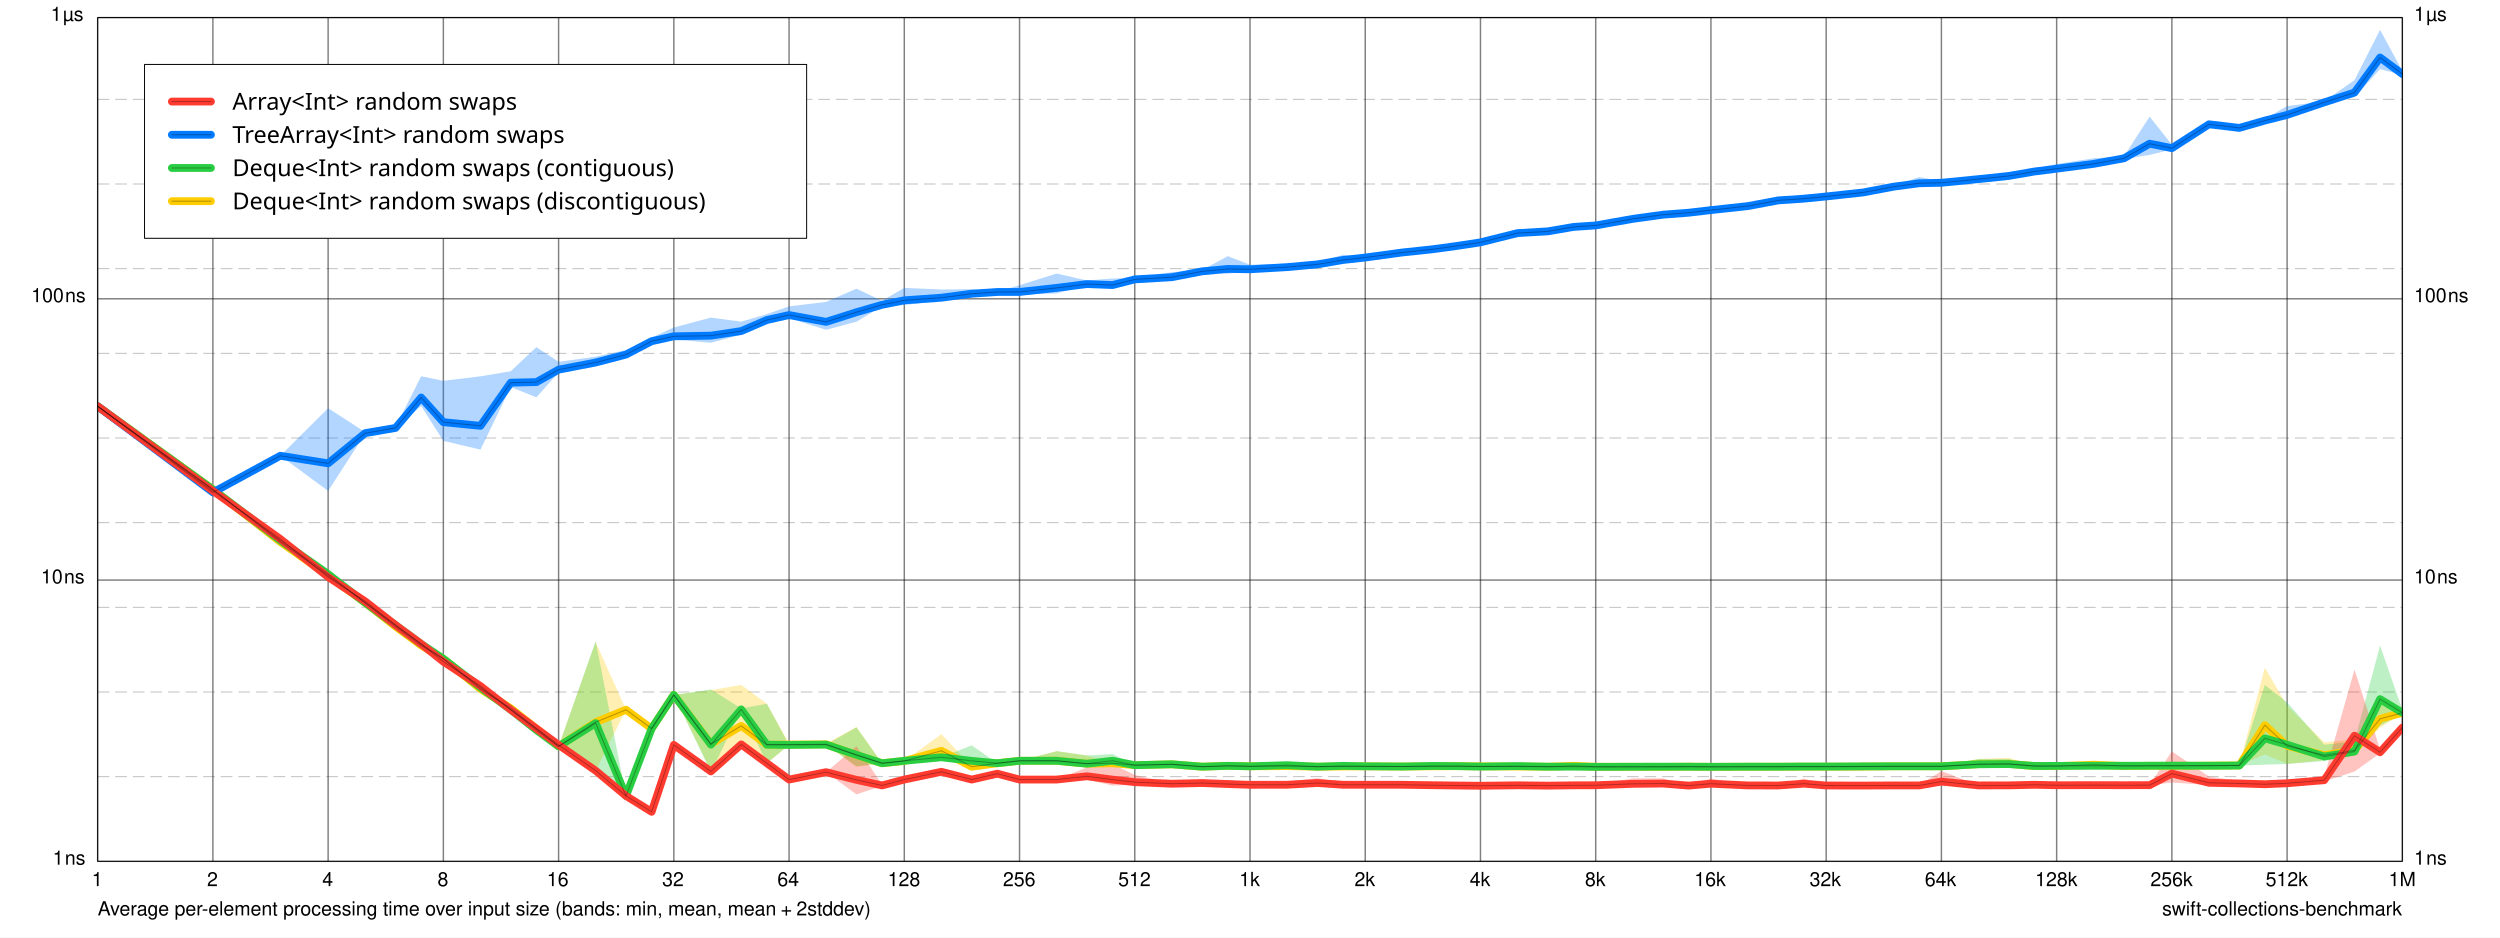
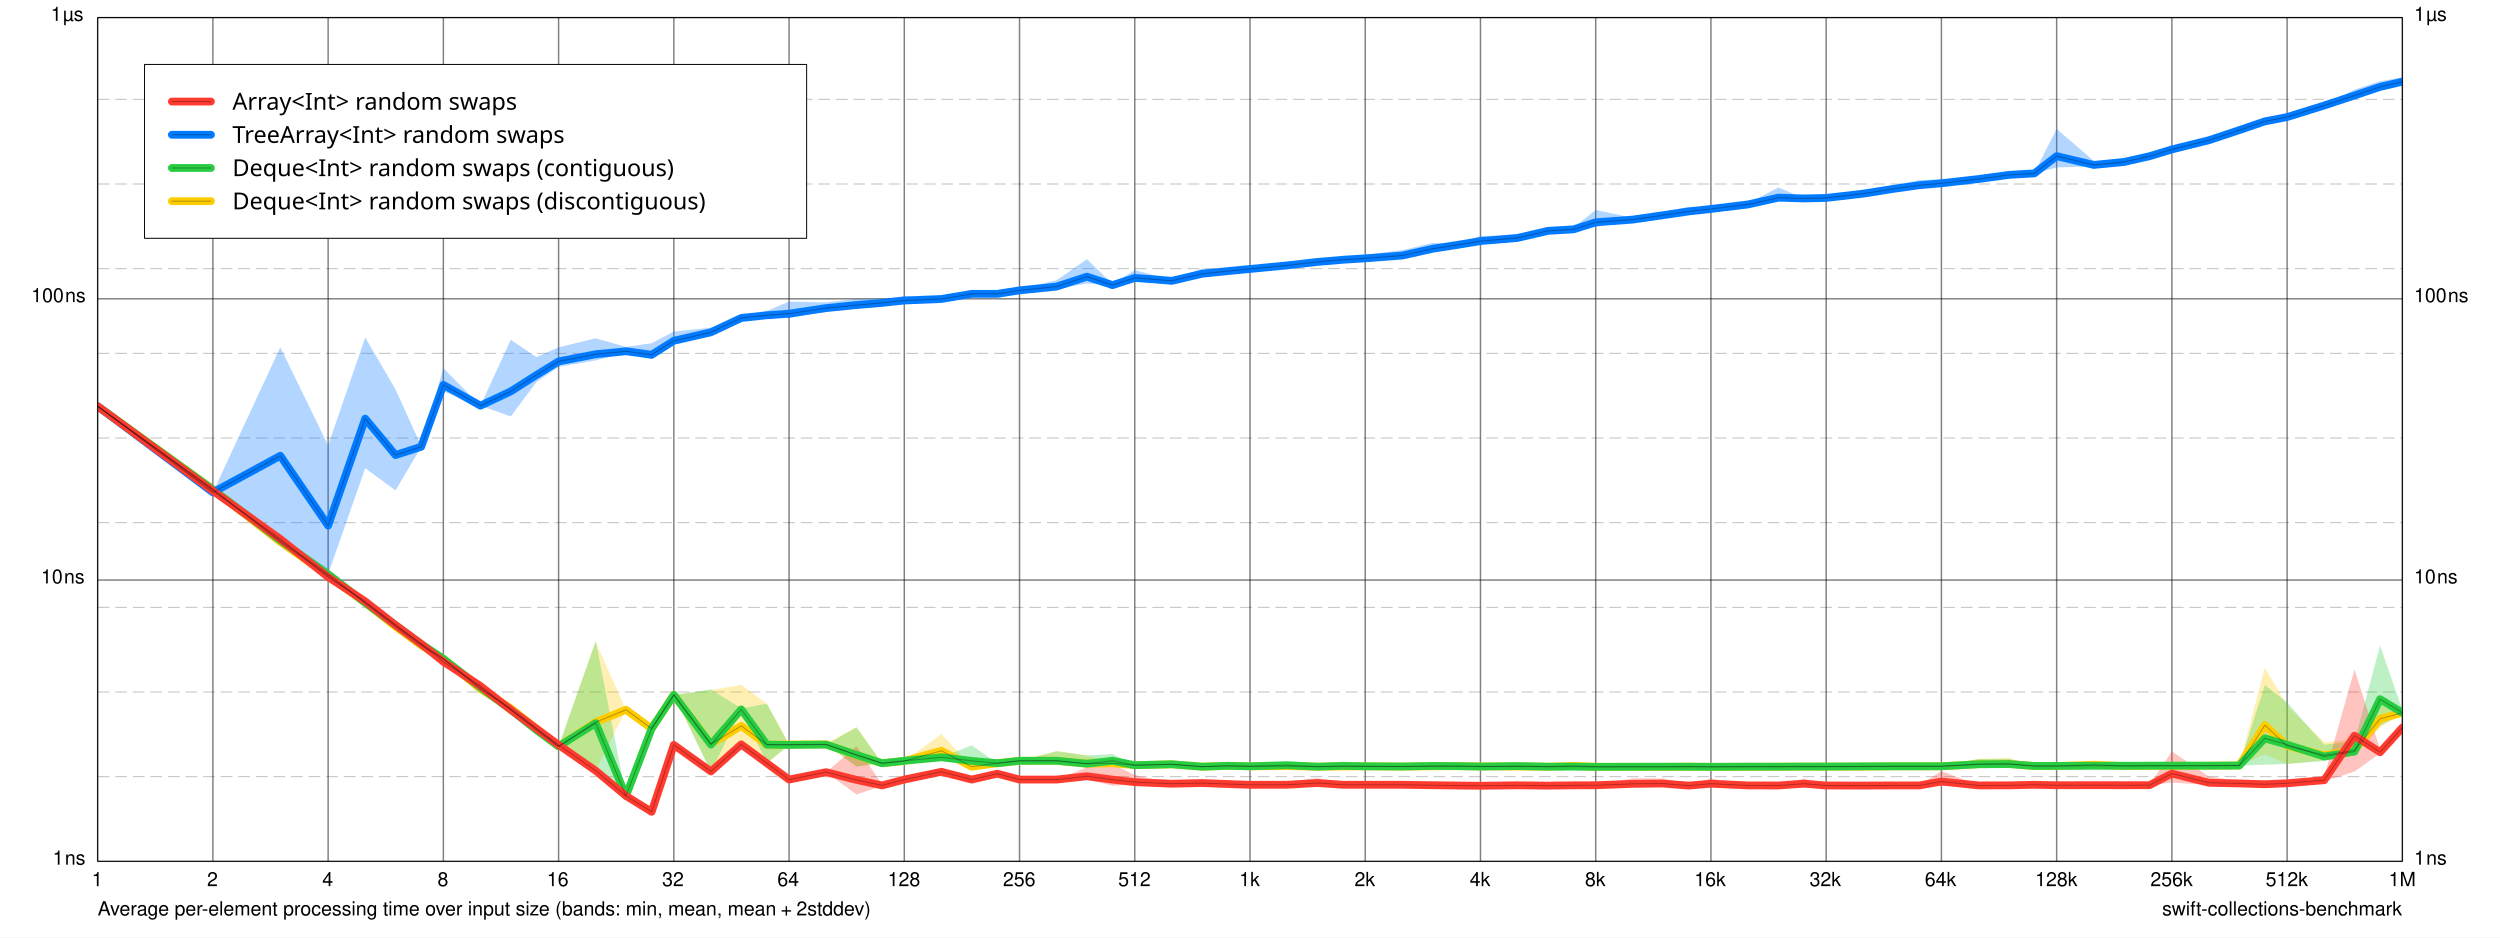
<svg xmlns="http://www.w3.org/2000/svg" xmlns:xlink="http://www.w3.org/1999/xlink" width="1280.0px" height="480.0px" viewBox="0.0 0.0 1280.0 480.0" version="1.1">
  <path d="M 0 0 L 0 480 L 1280 480 L 1280 0 z" fill="#FFFFFF" fill-opacity="1.0" stroke="none" />
  <text x="50" y="468.7" font-family="Helvetica" font-size="10" font-weight="normal" font-style="normal" fill="#000000" fill-opacity="1">Average per-element processing time over input size (bands: min, mean, mean + 2stddev)</text>
  <a xlink:href="https://github.com/apple/swift-collections-benchmark">
    <text x="1107" y="468.7" font-family="Helvetica" font-size="10" font-weight="normal" font-style="normal" fill="#000000" fill-opacity="1">swift-collections-benchmark</text>
  </a>
  <path d="M 50 9 L 50 441" fill="none" stroke-width="0.75" stroke="#000000" stroke-opacity="0.498" stroke-linecap="butt" stroke-linejoin="round" />
  <text x="47" y="453.7" font-family="Helvetica" font-size="10" font-weight="normal" font-style="normal" fill="#000000" fill-opacity="1">1</text>
  <path d="M 109 9 L 109 441" fill="none" stroke-width="0.75" stroke="#000000" stroke-opacity="0.498" stroke-linecap="butt" stroke-linejoin="round" />
  <text x="106" y="453.7" font-family="Helvetica" font-size="10" font-weight="normal" font-style="normal" fill="#000000" fill-opacity="1">2</text>
  <path d="M 168 9 L 168 441" fill="none" stroke-width="0.75" stroke="#000000" stroke-opacity="0.498" stroke-linecap="butt" stroke-linejoin="round" />
  <text x="165" y="453.7" font-family="Helvetica" font-size="10" font-weight="normal" font-style="normal" fill="#000000" fill-opacity="1">4</text>
  <path d="M 227 9 L 227 441" fill="none" stroke-width="0.75" stroke="#000000" stroke-opacity="0.498" stroke-linecap="butt" stroke-linejoin="round" />
  <text x="224" y="453.7" font-family="Helvetica" font-size="10" font-weight="normal" font-style="normal" fill="#000000" fill-opacity="1">8</text>
  <path d="M 286 9 L 286 441" fill="none" stroke-width="0.75" stroke="#000000" stroke-opacity="0.498" stroke-linecap="butt" stroke-linejoin="round" />
  <text x="280" y="453.7" font-family="Helvetica" font-size="10" font-weight="normal" font-style="normal" fill="#000000" fill-opacity="1">16</text>
  <path d="M 345 9 L 345 441" fill="none" stroke-width="0.75" stroke="#000000" stroke-opacity="0.498" stroke-linecap="butt" stroke-linejoin="round" />
  <text x="339" y="453.7" font-family="Helvetica" font-size="10" font-weight="normal" font-style="normal" fill="#000000" fill-opacity="1">32</text>
  <path d="M 404 9 L 404 441" fill="none" stroke-width="0.75" stroke="#000000" stroke-opacity="0.498" stroke-linecap="butt" stroke-linejoin="round" />
  <text x="398" y="453.7" font-family="Helvetica" font-size="10" font-weight="normal" font-style="normal" fill="#000000" fill-opacity="1">64</text>
  <path d="M 463 9 L 463 441" fill="none" stroke-width="0.75" stroke="#000000" stroke-opacity="0.498" stroke-linecap="butt" stroke-linejoin="round" />
  <text x="454.5" y="453.7" font-family="Helvetica" font-size="10" font-weight="normal" font-style="normal" fill="#000000" fill-opacity="1">128</text>
  <path d="M 522 9 L 522 441" fill="none" stroke-width="0.75" stroke="#000000" stroke-opacity="0.498" stroke-linecap="butt" stroke-linejoin="round" />
  <text x="513.5" y="453.7" font-family="Helvetica" font-size="10" font-weight="normal" font-style="normal" fill="#000000" fill-opacity="1">256</text>
  <path d="M 581 9 L 581 441" fill="none" stroke-width="0.75" stroke="#000000" stroke-opacity="0.498" stroke-linecap="butt" stroke-linejoin="round" />
  <text x="572.5" y="453.7" font-family="Helvetica" font-size="10" font-weight="normal" font-style="normal" fill="#000000" fill-opacity="1">512</text>
  <path d="M 640 9 L 640 441" fill="none" stroke-width="0.75" stroke="#000000" stroke-opacity="0.498" stroke-linecap="butt" stroke-linejoin="round" />
  <text x="634.5" y="453.7" font-family="Helvetica" font-size="10" font-weight="normal" font-style="normal" fill="#000000" fill-opacity="1">1k</text>
  <path d="M 699 9 L 699 441" fill="none" stroke-width="0.75" stroke="#000000" stroke-opacity="0.498" stroke-linecap="butt" stroke-linejoin="round" />
  <text x="693.5" y="453.7" font-family="Helvetica" font-size="10" font-weight="normal" font-style="normal" fill="#000000" fill-opacity="1">2k</text>
  <path d="M 758 9 L 758 441" fill="none" stroke-width="0.75" stroke="#000000" stroke-opacity="0.498" stroke-linecap="butt" stroke-linejoin="round" />
  <text x="752.5" y="453.7" font-family="Helvetica" font-size="10" font-weight="normal" font-style="normal" fill="#000000" fill-opacity="1">4k</text>
  <path d="M 817 9 L 817 441" fill="none" stroke-width="0.75" stroke="#000000" stroke-opacity="0.498" stroke-linecap="butt" stroke-linejoin="round" />
  <text x="811.5" y="453.7" font-family="Helvetica" font-size="10" font-weight="normal" font-style="normal" fill="#000000" fill-opacity="1">8k</text>
  <path d="M 876 9 L 876 441" fill="none" stroke-width="0.75" stroke="#000000" stroke-opacity="0.498" stroke-linecap="butt" stroke-linejoin="round" />
  <text x="867.5" y="453.7" font-family="Helvetica" font-size="10" font-weight="normal" font-style="normal" fill="#000000" fill-opacity="1">16k</text>
  <path d="M 935 9 L 935 441" fill="none" stroke-width="0.75" stroke="#000000" stroke-opacity="0.498" stroke-linecap="butt" stroke-linejoin="round" />
  <text x="926.5" y="453.7" font-family="Helvetica" font-size="10" font-weight="normal" font-style="normal" fill="#000000" fill-opacity="1">32k</text>
  <path d="M 994 9 L 994 441" fill="none" stroke-width="0.75" stroke="#000000" stroke-opacity="0.498" stroke-linecap="butt" stroke-linejoin="round" />
  <text x="985.5" y="453.7" font-family="Helvetica" font-size="10" font-weight="normal" font-style="normal" fill="#000000" fill-opacity="1">64k</text>
  <path d="M 1053 9 L 1053 441" fill="none" stroke-width="0.75" stroke="#000000" stroke-opacity="0.498" stroke-linecap="butt" stroke-linejoin="round" />
  <text x="1042" y="453.7" font-family="Helvetica" font-size="10" font-weight="normal" font-style="normal" fill="#000000" fill-opacity="1">128k</text>
  <path d="M 1112 9 L 1112 441" fill="none" stroke-width="0.75" stroke="#000000" stroke-opacity="0.498" stroke-linecap="butt" stroke-linejoin="round" />
  <text x="1101" y="453.7" font-family="Helvetica" font-size="10" font-weight="normal" font-style="normal" fill="#000000" fill-opacity="1">256k</text>
  <path d="M 1171 9 L 1171 441" fill="none" stroke-width="0.75" stroke="#000000" stroke-opacity="0.498" stroke-linecap="butt" stroke-linejoin="round" />
  <text x="1160" y="453.7" font-family="Helvetica" font-size="10" font-weight="normal" font-style="normal" fill="#000000" fill-opacity="1">512k</text>
  <path d="M 1230 9 L 1230 441" fill="none" stroke-width="0.75" stroke="#000000" stroke-opacity="0.498" stroke-linecap="butt" stroke-linejoin="round" />
  <text x="1223" y="453.7" font-family="Helvetica" font-size="10" font-weight="normal" font-style="normal" fill="#000000" fill-opacity="1">1M</text>
  <path d="M 50 441 L 1230 441" fill="none" stroke-width="0.75" stroke="#000000" stroke-opacity="0.498" stroke-linecap="butt" stroke-linejoin="round" />
  <text x="27" y="442.7" font-family="Helvetica" font-size="10" font-weight="normal" font-style="normal" fill="#000000" fill-opacity="1">1 ns</text>
  <text x="1236" y="442.7" font-family="Helvetica" font-size="10" font-weight="normal" font-style="normal" fill="#000000" fill-opacity="1">1 ns</text>
  <path d="M 50 297 L 1230 297" fill="none" stroke-width="0.75" stroke="#000000" stroke-opacity="0.498" stroke-linecap="butt" stroke-linejoin="round" />
  <text x="21" y="298.7" font-family="Helvetica" font-size="10" font-weight="normal" font-style="normal" fill="#000000" fill-opacity="1">10 ns</text>
  <text x="1236" y="298.7" font-family="Helvetica" font-size="10" font-weight="normal" font-style="normal" fill="#000000" fill-opacity="1">10 ns</text>
  <path d="M 50 153 L 1230 153" fill="none" stroke-width="0.75" stroke="#000000" stroke-opacity="0.498" stroke-linecap="butt" stroke-linejoin="round" />
  <text x="16" y="154.7" font-family="Helvetica" font-size="10" font-weight="normal" font-style="normal" fill="#000000" fill-opacity="1">100 ns</text>
  <text x="1236" y="154.7" font-family="Helvetica" font-size="10" font-weight="normal" font-style="normal" fill="#000000" fill-opacity="1">100 ns</text>
  <path d="M 50 9 L 1230 9" fill="none" stroke-width="0.75" stroke="#000000" stroke-opacity="0.498" stroke-linecap="butt" stroke-linejoin="round" />
  <text x="26" y="10.7" font-family="Helvetica" font-size="10" font-weight="normal" font-style="normal" fill="#000000" fill-opacity="1">1 µs</text>
  <text x="1236" y="10.7" font-family="Helvetica" font-size="10" font-weight="normal" font-style="normal" fill="#000000" fill-opacity="1">1 µs</text>
  <path d="M 50 397.65 L 1230 397.65" fill="none" stroke-width="0.5" stroke="#000000" stroke-opacity="0.259" stroke-linecap="butt" stroke-linejoin="round" stroke-dasharray="6 3" stroke-dashoffset="0" />
  <path d="M 50 354.3 L 1230 354.3" fill="none" stroke-width="0.5" stroke="#000000" stroke-opacity="0.259" stroke-linecap="butt" stroke-linejoin="round" stroke-dasharray="6 3" stroke-dashoffset="0" />
  <path d="M 50 310.96 L 1230 310.96" fill="none" stroke-width="0.5" stroke="#000000" stroke-opacity="0.259" stroke-linecap="butt" stroke-linejoin="round" stroke-dasharray="6 3" stroke-dashoffset="0" />
  <path d="M 50 267.61 L 1230 267.61" fill="none" stroke-width="0.5" stroke="#000000" stroke-opacity="0.259" stroke-linecap="butt" stroke-linejoin="round" stroke-dasharray="6 3" stroke-dashoffset="0" />
  <path d="M 50 224.26 L 1230 224.26" fill="none" stroke-width="0.5" stroke="#000000" stroke-opacity="0.259" stroke-linecap="butt" stroke-linejoin="round" stroke-dasharray="6 3" stroke-dashoffset="0" />
  <path d="M 50 180.91 L 1230 180.91" fill="none" stroke-width="0.5" stroke="#000000" stroke-opacity="0.259" stroke-linecap="butt" stroke-linejoin="round" stroke-dasharray="6 3" stroke-dashoffset="0" />
  <path d="M 50 137.56 L 1230 137.56" fill="none" stroke-width="0.5" stroke="#000000" stroke-opacity="0.259" stroke-linecap="butt" stroke-linejoin="round" stroke-dasharray="6 3" stroke-dashoffset="0" />
  <path d="M 50 94.213 L 1230 94.213" fill="none" stroke-width="0.5" stroke="#000000" stroke-opacity="0.259" stroke-linecap="butt" stroke-linejoin="round" stroke-dasharray="6 3" stroke-dashoffset="0" />
  <path d="M 50 50.865 L 1230 50.865" fill="none" stroke-width="0.5" stroke="#000000" stroke-opacity="0.259" stroke-linecap="butt" stroke-linejoin="round" stroke-dasharray="6 3" stroke-dashoffset="0" />
  <path d="M 74 33 L 74 122 L 413 122 L 413 33 z" fill="#FFFFFF" fill-opacity="1.0" stroke="none" />
  <clipPath id="clip-0">
    <path d="M 50 9 L 50 441 L 1230 441 L 1230 9 z" />
  </clipPath>
  <g clip-path="url(#clip-0)">
    <path d="M 50 205.91L 109 250.6L 143.51 277.46L 168 292.6L 186.99 306.56L 202.51 320.81L 215.63 330.45L 227 337.3L 245.99 352.76L 261.51 362.65L 274.63 370.95L 286 382.15L 304.99 328.7L 320.51 363.4L 333.63 373.04L 345 355.79L 363.99 353.34L 379.51 350.67L 392.63 360.31L 404 380.68L 422.99 380.67L 438.51 372.21L 451.63 390.78L 463 389.64L 481.99 375.85L 497.51 392.36L 510.63 390.78L 522 389.53L 540.99 384.61L 556.51 386.81L 569.63 390.78L 581 391.77L 599.99 391.34L 615.51 392.53L 628.63 392.11L 640 390.74L 658.99 392.21L 674.51 392.52L 687.63 391.52L 699 392.36L 717.99 391.81L 733.51 391.81L 746.63 391.8L 758 392.36L 776.99 392.47L 792.51 392.55L 805.63 391.17L 817 392.37L 835.99 392.25L 851.51 392.64L 864.63 392.52L 876 392.5L 894.99 392.42L 910.51 392.55L 923.63 392.52L 935 392.53L 953.99 392.41L 969.51 392.17L 982.63 392.12L 994 392.35L 1013 388.54L 1028.5 387.96L 1041.6 392.23L 1053 392.25L 1072 389.8L 1087.5 392.12L 1100.6 392.08L 1112 392.08L 1131 391.66L 1146.5 391.85L 1159.6 341.78L 1171 361.42L 1190 380L 1205.5 378.67L 1218.6 356.91L 1230 363.89L 1230 365.32L 1218.6 372.51L 1205.5 386.26L 1190 389.21L 1171 391.1L 1159.6 386.26L 1146.5 391.88L 1131 392.14L 1112 392.16L 1100.6 392.12L 1087.5 392.23L 1072 392.15L 1053 392.27L 1041.6 392.25L 1028.5 392.23L 1013 392.25L 994 392.35L 982.63 392.43L 969.51 392.4L 953.99 392.53L 935 392.53L 923.63 392.52L 910.51 392.55L 894.99 392.64L 876 392.64L 864.63 392.52L 851.51 392.64L 835.99 392.7L 817 392.64L 805.63 392.44L 792.51 392.55L 776.99 392.47L 758 392.36L 746.63 392.43L 733.51 392.54L 717.99 392.71L 699 392.36L 687.63 392.77L 674.51 392.55L 658.99 392.25L 640 392.92L 628.63 392.11L 615.51 392.53L 599.99 391.34L 581 391.77L 569.63 390.78L 556.51 392.57L 540.99 391.34L 522 389.53L 510.63 390.78L 497.51 392.65L 481.99 387.73L 463 389.64L 451.63 390.78L 438.51 392.65L 422.99 381.24L 404 381.39L 392.63 390.78L 379.51 381.14L 363.99 394.6L 345 355.79L 333.63 373.04L 320.51 363.4L 304.99 394.6L 286 382.15L 274.63 373.8L 261.51 362.65L 245.99 352.76L 227 337.3L 215.63 330.45L 202.51 320.81L 186.99 309.41L 168 295.46L 143.51 277.46L 109 250.6L 50 208.76" fill="#FFCC00" fill-opacity="0.302" stroke="none" />
    <path d="M 50 205.91L 109 250.6L 143.51 274.61L 168 293.95L 186.99 306.56L 202.51 317.96L 215.63 327.6L 227 337.3L 245.99 349.91L 261.51 361.31L 274.63 373.8L 286 382.15L 304.99 328.22L 320.51 407.51L 333.63 373.04L 345 355.79L 363.99 352.99L 379.51 362.69L 392.63 360.31L 404 381.39L 422.99 381.24L 438.51 372.41L 451.63 390.78L 463 389.23L 481.99 387.73L 497.51 381.6L 510.63 390.78L 522 389.53L 540.99 384.61L 556.51 386.81L 569.63 386.06L 581 391.77L 599.99 391.25L 615.51 392.5L 628.63 392.05L 640 390.71L 658.99 390.49L 674.51 392.55L 687.63 392.11L 699 392.33L 717.99 391.82L 733.51 392.16L 746.63 391.8L 758 392.09L 776.99 392.23L 792.51 392.55L 805.63 392.29L 817 392.64L 835.99 392.58L 851.51 392.54L 864.63 392.44L 876 392.51L 894.99 392.53L 910.51 392.54L 923.63 392.48L 935 392.5L 953.99 392.27L 969.51 392.35L 982.63 392.35L 994 392.26L 1013 388.62L 1028.5 388.57L 1041.6 392.02L 1053 391.96L 1072 391.78L 1087.5 392.02L 1100.6 392.03L 1112 391.61L 1131 391.95L 1146.5 391.84L 1159.6 350.69L 1171 359.62L 1190 381.28L 1205.5 379.63L 1218.6 330.52L 1230 363.37L 1230 365.43L 1218.6 371.53L 1205.5 386.74L 1190 389.62L 1171 391.18L 1159.6 391.52L 1146.5 392L 1131 392.08L 1112 392.14L 1100.6 392.06L 1087.5 392.11L 1072 392.17L 1053 392.2L 1041.6 392.24L 1028.5 392.16L 1013 392.28L 994 392.37L 982.63 392.35L 969.51 392.35L 953.99 392.44L 935 392.5L 923.63 392.48L 910.51 392.55L 894.99 392.53L 876 392.64L 864.63 392.6L 851.51 392.55L 835.99 392.59L 817 392.64L 805.63 392.6L 792.51 392.55L 776.99 392.24L 758 392.64L 746.63 392.44L 733.51 392.16L 717.99 392.7L 699 392.36L 687.63 392.11L 674.51 392.55L 658.99 392.23L 640 392.95L 628.63 392.11L 615.51 392.57L 599.99 391.34L 581 391.77L 569.63 390.78L 556.51 392.57L 540.99 391.34L 522 389.53L 510.63 390.78L 497.51 392.65L 481.99 387.73L 463 389.64L 451.63 390.78L 438.51 392.35L 422.99 381.24L 404 381.39L 392.63 390.78L 379.51 363.4L 363.99 395.35L 345 355.79L 333.63 373.04L 320.51 407.51L 304.99 396.11L 286 382.15L 274.63 373.8L 261.51 364.16L 245.99 352.76L 227 337.3L 215.63 330.45L 202.51 320.81L 186.99 309.41L 168 293.95L 143.51 277.46L 109 250.6L 50 208.76" fill="#28CD41" fill-opacity="0.302" stroke="none" />
-     <path d="M 50 205.91L 109 252.11L 143.51 233.36L 168 208.99L 186.99 221.24L 202.51 218.68L 215.63 192.64L 227 194.98L 245.99 192.67L 261.51 190.07L 274.63 177.73L 286 185.25L 304.99 182.62L 320.51 179.2L 333.63 172.85L 345 167.66L 363.99 162.62L 379.51 164.7L 392.63 160.81L 404 156.86L 422.99 154.55L 438.51 147.81L 451.63 154.01L 463 147.39L 481.99 148.24L 497.51 148.03L 510.63 149.35L 522 146.04L 540.99 140.05L 556.51 143.6L 569.63 142.59L 581 142.31L 599.99 139.33L 615.51 138.27L 628.63 131.15L 640 135.56L 658.99 135.02L 674.51 134.38L 687.63 130.46L 699 131.49L 717.99 129.21L 733.51 126.26L 746.63 125.68L 758 124.02L 776.99 118.56L 792.51 118.24L 805.63 115.12L 817 114.28L 835.99 110.55L 851.51 108.77L 864.63 107.6L 876 107.11L 894.99 104.48L 910.51 101.52L 923.63 101.18L 935 100.35L 953.99 98.23L 969.51 94.891L 982.63 90.696L 994 92.692L 1013 90.264L 1028.5 89.37L 1041.6 86.367L 1053 83.954L 1072 81.03L 1087.5 79.997L 1100.6 59.733L 1112 74.068L 1131 63.515L 1146.5 64.492L 1159.6 60.925L 1171 54.295L 1190 51.886L 1205.5 41.003L 1218.6 15.299L 1230 36.295L 1230 38.491L 1218.6 35.331L 1205.5 49.801L 1190 52.589L 1171 60.512L 1159.6 62.02L 1146.5 65.844L 1131 63.684L 1112 76.511L 1100.6 79.3L 1087.5 81.418L 1072 84.938L 1053 87.256L 1041.6 88.337L 1028.5 90.339L 1013 92.227L 994 93.902L 982.63 94.972L 969.51 95.823L 953.99 98.638L 935 100.68L 923.63 101.9L 910.51 102.97L 894.99 105.88L 876 107.74L 864.63 109.37L 851.51 110.32L 835.99 112.6L 817 115.83L 805.63 116.58L 792.51 118.53L 776.99 119.63L 758 124.1L 746.63 125.86L 733.51 128.11L 717.99 129.29L 699 131.99L 687.63 134.07L 674.51 135.72L 658.99 137.41L 640 138.7L 628.63 140.17L 615.51 139.15L 599.99 142.87L 581 143.3L 569.63 147.18L 556.51 146.11L 540.99 150.21L 522 150.74L 510.63 149.56L 497.51 151.23L 481.99 153.98L 463 156.17L 451.63 156.79L 438.51 164.73L 422.99 168.86L 404 162.96L 392.63 164.96L 379.51 171.29L 363.99 175.48L 345 173.87L 333.63 175.37L 320.51 182.39L 304.99 186.69L 286 190.74L 274.63 203.44L 261.51 198.15L 245.99 230.2L 227 225.74L 215.63 207.89L 202.51 219.25L 186.99 221.96L 168 251.35L 143.51 233.36L 109 252.11L 50 208.76" fill="#007AFF" fill-opacity="0.302" stroke="none" />
+     <path d="M 50 205.91L 109 252.11L 143.51 177.8L 168 228.04L 186.99 172.81L 202.51 199.38L 215.63 228.32L 227 188.5L 245.99 207.7L 261.51 173.97L 274.63 182.84L 286 177.82L 304.99 173.23L 320.51 177.56L 333.63 175.74L 345 169.77L 363.99 167.76L 379.51 161.9L 392.63 159.19L 404 154.42L 422.99 154.83L 438.51 153.03L 451.63 153.07L 463 151.57L 481.99 152.85L 497.51 150.09L 510.63 149.82L 522 148L 540.99 143.48L 556.51 132.72L 569.63 145.39L 581 138.35L 599.99 143.19L 615.51 137.51L 628.63 138.05L 640 136.73L 658.99 135.83L 674.51 132.76L 687.63 132.6L 699 130.54L 717.99 128.05L 733.51 124.39L 746.63 124.76L 758 120.82L 776.99 120.48L 792.51 118.12L 805.63 116.55L 817 107.5L 835.99 111.55L 851.51 108.45L 864.63 105.88L 876 105.93L 894.99 104.07L 910.51 96.016L 923.63 101.47L 935 100.79L 953.99 99.062L 969.51 94.937L 982.63 92.242L 994 91.777L 1013 90.686L 1028.5 87.901L 1041.6 88.473L 1053 66.024L 1072 82.39L 1087.5 82.099L 1100.6 78.911L 1112 75.964L 1131 70.565L 1146.5 65.285L 1159.6 60.443L 1171 59.341L 1190 53.628L 1205.5 45.892L 1218.6 41.624L 1230 39.592L 1230 42.634L 1218.6 45.532L 1205.5 49.97L 1190 54.145L 1171 60.14L 1159.6 62.744L 1146.5 67.106L 1131 72.218L 1112 76.701L 1100.6 80.354L 1087.5 83.218L 1072 85.194L 1053 85.715L 1041.6 88.869L 1028.5 90.134L 1013 92.017L 994 94.584L 982.63 95.77L 969.51 97.314L 953.99 99.184L 935 101.54L 923.63 101.66L 910.51 103.14L 894.99 104.89L 876 107.36L 864.63 109.11L 851.51 110.8L 835.99 112.75L 817 116.21L 805.63 117.75L 792.51 118.23L 776.99 122.31L 758 124.37L 746.63 125.51L 733.51 128.45L 717.99 131.84L 699 132.89L 687.63 133.12L 674.51 134.59L 658.99 135.92L 640 138.06L 628.63 139.07L 615.51 141.11L 599.99 143.99L 581 143.74L 569.63 146.18L 556.51 145.14L 540.99 147.92L 522 148.9L 510.63 150.67L 497.51 150.58L 481.99 153.16L 463 154.69L 451.63 155.8L 438.51 157.33L 422.99 158.8L 404 162.96L 392.63 162.21L 379.51 163.12L 363.99 170.99L 345 176.21L 333.63 183.88L 320.51 180.67L 304.99 184.53L 286 187.81L 274.63 195.64L 261.51 213.24L 245.99 207.7L 227 200.38L 215.63 228.89L 202.51 251.1L 186.99 239.7L 168 293.95L 143.51 277.46L 109 252.11L 50 208.76" fill="#007AFF" fill-opacity="0.302" stroke="none" />
    <path d="M 50 205.91L 109 249.25L 143.51 275.96L 168 295.46L 186.99 307.9L 202.51 317.96L 215.63 327.6L 227 338.8L 245.99 351.25L 261.51 361.31L 274.63 370.95L 286 379.3L 304.99 394.6L 320.51 407.51L 333.63 415.64L 345 381.39L 363.99 393.92L 379.51 381.14L 392.63 390.78L 404 399.13L 422.99 395.35L 438.51 382.05L 451.63 401.71L 463 399.13L 481.99 395.16L 497.51 399.13L 510.63 396.13L 522 399.13L 540.99 399.13L 556.51 392.91L 569.63 391.29L 581 396.78L 599.99 401.27L 615.51 400.91L 628.63 399.26L 640 401.82L 658.99 400.26L 674.51 398.43L 687.63 400.72L 699 401.8L 717.99 401.81L 733.51 401.38L 746.63 402.17L 758 401.83L 776.99 402.07L 792.51 401.61L 805.63 401.81L 817 401.82L 835.99 398.52L 851.51 398.54L 864.63 402.1L 876 398.57L 894.99 402.14L 910.51 402.09L 923.63 398.64L 935 402.18L 953.99 402.11L 969.51 402.06L 982.63 401.98L 994 394.8L 1013 402.06L 1028.5 402.07L 1041.6 401.52L 1053 402.03L 1072 402L 1087.5 401.99L 1100.6 401.93L 1112 384.72L 1131 397.62L 1146.5 399.89L 1159.6 401.18L 1171 400.79L 1190 397.66L 1205.5 342.79L 1218.6 383.68L 1230 371.45L 1230 372.92L 1218.6 385.66L 1205.5 395.03L 1190 400.1L 1171 401.12L 1159.6 401.66L 1146.5 401.56L 1131 401.94L 1112 400.64L 1100.6 402.03L 1087.5 402.04L 1072 402L 1053 402.05L 1041.6 401.92L 1028.5 402.12L 1013 402.15L 994 402.16L 982.63 402.21L 969.51 402.17L 953.99 402.24L 935 402.18L 923.63 402.19L 910.51 402.19L 894.99 402.14L 876 402.22L 864.63 402.28L 851.51 402.14L 835.99 402.34L 817 402.14L 805.63 402.19L 792.51 402.48L 776.99 402.07L 758 402.47L 746.63 402.19L 733.51 402.25L 717.99 401.81L 699 401.8L 687.63 402.17L 674.51 401.8L 658.99 402.34L 640 401.82L 628.63 402.21L 615.51 400.91L 599.99 401.27L 581 401.82L 569.63 402.21L 556.51 399.13L 540.99 399.13L 522 399.13L 510.63 396.13L 497.51 399.13L 481.99 395.16L 463 399.13L 451.63 402.29L 438.51 406.75L 422.99 395.35L 404 399.13L 392.63 390.78L 379.51 381.14L 363.99 395.35L 345 381.39L 333.63 415.64L 320.51 407.51L 304.99 394.6L 286 382.15L 274.63 373.8L 261.51 364.16L 245.99 351.25L 227 338.8L 215.63 330.45L 202.51 320.81L 186.99 307.9L 168 295.46L 143.51 275.96L 109 252.11L 50 208.76" fill="#FF3B30" fill-opacity="0.302" stroke="none" />
    <path d="M 50 208L 109 250.6L 143.51 277.46L 168 294.7L 186.99 308.65L 202.51 320.81L 215.63 330.45L 227 337.3L 245.99 352.76L 261.51 362.65L 274.63 373.04L 286 382.15L 304.99 369.74L 320.51 363.4L 333.63 373.04L 345 355.79L 363.99 380.94L 379.51 371.65L 392.63 381.29L 404 381.21L 422.99 381.09L 438.51 386.63L 451.63 390.78L 463 389.64L 481.99 384.4L 497.51 392.57L 510.63 390.78L 522 389.53L 540.99 389.51L 556.51 391.01L 569.63 390.78L 581 391.77L 599.99 391.34L 615.51 392.53L 628.63 392.11L 640 392.34L 658.99 392.24L 674.51 392.54L 687.63 392.44L 699 392.36L 717.99 392.47L 733.51 392.35L 746.63 392.27L 758 392.36L 776.99 392.47L 792.51 392.55L 805.63 392.1L 817 392.57L 835.99 392.59L 851.51 392.64L 864.63 392.52L 876 392.61L 894.99 392.59L 910.51 392.55L 923.63 392.52L 935 392.53L 953.99 392.5L 969.51 392.34L 982.63 392.35L 994 392.35L 1013 391.26L 1028.5 391.09L 1041.6 392.24L 1053 392.26L 1072 391.53L 1087.5 392.2L 1100.6 392.11L 1112 392.14L 1131 392.01L 1146.5 391.88L 1159.6 371.27L 1171 381.89L 1190 386.67L 1205.5 384.19L 1218.6 368.04L 1230 364.94" fill="none" stroke-width="4" stroke="#FFCC00" stroke-opacity="1" stroke-linecap="round" stroke-linejoin="round" />
    <path d="M 50 208L 109 250.6L 143.51 276.71L 168 293.95L 186.99 308.65L 202.51 320.05L 215.63 329.7L 227 337.3L 245.99 352L 261.51 363.4L 274.63 373.8L 286 382.15L 304.99 370.24L 320.51 407.51L 333.63 373.04L 345 355.79L 363.99 381.24L 379.51 363.22L 392.63 381.29L 404 381.39L 422.99 381.24L 438.51 386.49L 451.63 390.78L 463 389.53L 481.99 387.73L 497.51 389.57L 510.63 390.78L 522 389.53L 540.99 389.51L 556.51 391.01L 569.63 389.51L 581 391.77L 599.99 391.31L 615.51 392.55L 628.63 392.1L 640 392.36L 658.99 391.77L 674.51 392.55L 687.63 392.11L 699 392.35L 717.99 392.47L 733.51 392.16L 746.63 392.27L 758 392.5L 776.99 392.23L 792.51 392.55L 805.63 392.52L 817 392.64L 835.99 392.58L 851.51 392.55L 864.63 392.56L 876 392.61L 894.99 392.53L 910.51 392.55L 923.63 392.48L 935 392.5L 953.99 392.39L 969.51 392.35L 982.63 392.35L 994 392.34L 1013 391.3L 1028.5 391.2L 1041.6 392.18L 1053 392.14L 1072 392.07L 1087.5 392.09L 1100.6 392.05L 1112 392L 1131 392.05L 1146.5 391.96L 1159.6 378.04L 1171 381.28L 1190 387.33L 1205.5 384.8L 1218.6 357.98L 1230 364.88" fill="none" stroke-width="4" stroke="#28CD41" stroke-opacity="1" stroke-linecap="round" stroke-linejoin="round" />
-     <path d="M 50 208L 109 252.11L 143.51 233.36L 168 237.24L 186.99 221.77L 202.51 219.1L 215.63 203.54L 227 216.14L 245.99 218.03L 261.51 195.93L 274.63 195.64L 286 189.26L 304.99 185.6L 320.51 181.54L 333.63 174.7L 345 172.19L 363.99 171.86L 379.51 169.5L 392.63 163.85L 404 161.31L 422.99 164.79L 438.51 159.85L 451.63 156.05L 463 153.76L 481.99 152.43L 497.51 150.38L 510.63 149.5L 522 149.48L 540.99 147.4L 556.51 145.44L 569.63 145.95L 581 143.04L 599.99 141.93L 615.51 138.92L 628.63 137.69L 640 137.87L 658.99 136.77L 674.51 135.36L 687.63 133.11L 699 131.86L 717.99 129.27L 733.51 127.62L 746.63 125.82L 758 124.08L 776.99 119.35L 792.51 118.45L 805.63 116.19L 817 115.42L 835.99 112.06L 851.51 109.91L 864.63 108.91L 876 107.57L 894.99 105.51L 910.51 102.59L 923.63 101.71L 935 100.59L 953.99 98.531L 969.51 95.578L 982.63 93.826L 994 93.584L 1013 91.708L 1028.5 90.084L 1041.6 87.816L 1053 86.376L 1072 83.893L 1087.5 81.044L 1100.6 73.57L 1112 75.864L 1131 63.64L 1146.5 65.488L 1159.6 61.732L 1171 58.827L 1190 52.404L 1205.5 47.381L 1218.6 29.449L 1230 37.91" fill="none" stroke-width="4" stroke="#007AFF" stroke-opacity="1" stroke-linecap="round" stroke-linejoin="round" />
+     <path d="M 50 208L 109 252.11L 143.51 233.36L 168 269.09L 186.99 214.34L 202.51 232.98L 215.63 228.74L 227 197.06L 245.99 207.7L 261.51 200.38L 274.63 192.03L 286 185.04L 304.99 181.38L 320.51 179.84L 333.63 181.65L 345 174.46L 363.99 170.13L 379.51 162.8L 392.63 161.41L 404 160.61L 422.99 157.74L 438.51 156.18L 451.63 155.08L 463 153.86L 481.99 153.08L 497.51 150.45L 510.63 150.45L 522 148.66L 540.99 146.73L 556.51 141.65L 569.63 145.98L 581 142.28L 599.99 143.78L 615.51 140.15L 628.63 138.8L 640 137.71L 658.99 135.89L 674.51 134.11L 687.63 132.99L 699 132.27L 717.99 130.83L 733.51 127.36L 746.63 125.31L 758 123.42L 776.99 121.82L 792.51 118.2L 805.63 117.43L 817 113.82L 835.99 112.43L 851.51 110.18L 864.63 108.25L 876 106.98L 894.99 104.68L 910.51 101.2L 923.63 101.61L 935 101.34L 953.99 99.152L 969.51 96.684L 982.63 94.829L 994 93.838L 1013 91.667L 1028.5 89.543L 1041.6 88.766L 1053 79.945L 1072 84.449L 1087.5 82.924L 1100.6 79.974L 1112 76.507L 1131 71.782L 1146.5 66.625L 1159.6 62.135L 1171 59.93L 1190 54.01L 1205.5 48.879L 1218.6 44.488L 1230 41.825" fill="none" stroke-width="4" stroke="#007AFF" stroke-opacity="1" stroke-linecap="round" stroke-linejoin="round" />
    <path d="M 50 208L 109 251.35L 143.51 275.96L 168 295.46L 186.99 307.9L 202.51 320.05L 215.63 329.7L 227 338.8L 245.99 351.25L 261.51 363.4L 274.63 373.04L 286 381.39L 304.99 394.6L 320.51 407.51L 333.63 415.64L 345 381.39L 363.99 394.97L 379.51 381.14L 392.63 390.78L 404 399.13L 422.99 395.35L 438.51 399.3L 451.63 402.14L 463 399.13L 481.99 395.16L 497.51 399.13L 510.63 396.13L 522 399.13L 540.99 399.13L 556.51 397.45L 569.63 399.17L 581 400.46L 599.99 401.27L 615.51 400.91L 628.63 401.43L 640 401.82L 658.99 401.79L 674.51 400.9L 687.63 401.79L 699 401.8L 717.99 401.81L 733.51 402.03L 746.63 402.19L 758 402.31L 776.99 402.07L 792.51 402.25L 805.63 402.09L 817 402.05L 835.99 401.32L 851.51 401.18L 864.63 402.23L 876 401.25L 894.99 402.14L 910.51 402.17L 923.63 401.24L 935 402.18L 953.99 402.21L 969.51 402.14L 982.63 402.15L 994 400.15L 1013 402.13L 1028.5 402.11L 1041.6 401.81L 1053 402.05L 1072 402L 1087.5 402.03L 1100.6 402L 1112 396.07L 1131 400.78L 1146.5 401.12L 1159.6 401.53L 1171 401.03L 1190 399.46L 1205.5 376.68L 1218.6 385.14L 1230 372.53" fill="none" stroke-width="4" stroke="#FF3B30" stroke-opacity="1" stroke-linecap="round" stroke-linejoin="round" />
    <path d="M 50 208L 109 250.6L 143.51 277.46L 168 294.7L 186.99 308.65L 202.51 320.81L 215.63 330.45L 227 337.3L 245.99 352.76L 261.51 362.65L 274.63 373.04L 286 382.15L 304.99 369.74L 320.51 363.4L 333.63 373.04L 345 355.79L 363.99 380.94L 379.51 371.65L 392.63 381.29L 404 381.21L 422.99 381.09L 438.51 386.63L 451.63 390.78L 463 389.64L 481.99 384.4L 497.51 392.57L 510.63 390.78L 522 389.53L 540.99 389.51L 556.51 391.01L 569.63 390.78L 581 391.77L 599.99 391.34L 615.51 392.53L 628.63 392.11L 640 392.34L 658.99 392.24L 674.51 392.54L 687.63 392.44L 699 392.36L 717.99 392.47L 733.51 392.35L 746.63 392.27L 758 392.36L 776.99 392.47L 792.51 392.55L 805.63 392.1L 817 392.57L 835.99 392.59L 851.51 392.64L 864.63 392.52L 876 392.61L 894.99 392.59L 910.51 392.55L 923.63 392.52L 935 392.53L 953.99 392.5L 969.51 392.34L 982.63 392.35L 994 392.35L 1013 391.26L 1028.5 391.09L 1041.6 392.24L 1053 392.26L 1072 391.53L 1087.5 392.2L 1100.6 392.11L 1112 392.14L 1131 392.01L 1146.5 391.88L 1159.6 371.27L 1171 381.89L 1190 386.67L 1205.5 384.19L 1218.6 368.04L 1230 364.94" fill="none" stroke-width="0.5" stroke="#000000" stroke-opacity="0.302" stroke-linecap="round" stroke-linejoin="round" />
    <path d="M 50 208L 109 250.6L 143.51 276.71L 168 293.95L 186.99 308.65L 202.51 320.05L 215.63 329.7L 227 337.3L 245.99 352L 261.51 363.4L 274.63 373.8L 286 382.15L 304.99 370.24L 320.51 407.51L 333.63 373.04L 345 355.79L 363.99 381.24L 379.51 363.22L 392.63 381.29L 404 381.39L 422.99 381.24L 438.51 386.49L 451.63 390.78L 463 389.53L 481.99 387.73L 497.51 389.57L 510.63 390.78L 522 389.53L 540.99 389.51L 556.51 391.01L 569.63 389.51L 581 391.77L 599.99 391.31L 615.51 392.55L 628.63 392.1L 640 392.36L 658.99 391.77L 674.51 392.55L 687.63 392.11L 699 392.35L 717.99 392.47L 733.51 392.16L 746.63 392.27L 758 392.5L 776.99 392.23L 792.51 392.55L 805.63 392.52L 817 392.64L 835.99 392.58L 851.51 392.55L 864.63 392.56L 876 392.61L 894.99 392.53L 910.51 392.55L 923.63 392.48L 935 392.5L 953.99 392.39L 969.51 392.35L 982.63 392.35L 994 392.34L 1013 391.3L 1028.5 391.2L 1041.6 392.18L 1053 392.14L 1072 392.07L 1087.5 392.09L 1100.6 392.05L 1112 392L 1131 392.05L 1146.5 391.96L 1159.6 378.04L 1171 381.28L 1190 387.33L 1205.5 384.8L 1218.6 357.98L 1230 364.88" fill="none" stroke-width="0.5" stroke="#000000" stroke-opacity="0.302" stroke-linecap="round" stroke-linejoin="round" />
-     <path d="M 50 208L 109 252.11L 143.51 233.36L 168 237.24L 186.99 221.77L 202.51 219.1L 215.63 203.54L 227 216.14L 245.99 218.03L 261.51 195.93L 274.63 195.64L 286 189.26L 304.99 185.6L 320.51 181.54L 333.63 174.7L 345 172.19L 363.99 171.86L 379.51 169.5L 392.63 163.85L 404 161.31L 422.99 164.79L 438.51 159.85L 451.63 156.05L 463 153.76L 481.99 152.43L 497.51 150.38L 510.63 149.5L 522 149.48L 540.99 147.4L 556.51 145.44L 569.63 145.95L 581 143.04L 599.99 141.93L 615.51 138.92L 628.63 137.69L 640 137.87L 658.99 136.77L 674.51 135.36L 687.63 133.11L 699 131.86L 717.99 129.27L 733.51 127.62L 746.63 125.82L 758 124.08L 776.99 119.35L 792.51 118.45L 805.63 116.19L 817 115.42L 835.99 112.06L 851.51 109.91L 864.63 108.91L 876 107.57L 894.99 105.51L 910.51 102.59L 923.63 101.71L 935 100.59L 953.99 98.531L 969.51 95.578L 982.63 93.826L 994 93.584L 1013 91.708L 1028.5 90.084L 1041.6 87.816L 1053 86.376L 1072 83.893L 1087.5 81.044L 1100.6 73.57L 1112 75.864L 1131 63.64L 1146.5 65.488L 1159.6 61.732L 1171 58.827L 1190 52.404L 1205.5 47.381L 1218.6 29.449L 1230 37.91" fill="none" stroke-width="0.5" stroke="#000000" stroke-opacity="0.302" stroke-linecap="round" stroke-linejoin="round" />
+     <path d="M 50 208L 109 252.11L 143.51 233.36L 168 269.09L 186.99 214.34L 202.51 232.98L 215.63 228.74L 227 197.06L 245.99 207.7L 261.51 200.38L 274.63 192.03L 286 185.04L 304.99 181.38L 320.51 179.84L 333.63 181.65L 345 174.46L 363.99 170.13L 379.51 162.8L 392.63 161.41L 404 160.61L 422.99 157.74L 438.51 156.18L 451.63 155.08L 463 153.86L 481.99 153.08L 497.51 150.45L 510.63 150.45L 522 148.66L 540.99 146.73L 556.51 141.65L 569.63 145.98L 581 142.28L 599.99 143.78L 615.51 140.15L 628.63 138.8L 640 137.71L 658.99 135.89L 674.51 134.11L 687.63 132.99L 699 132.27L 717.99 130.83L 733.51 127.36L 746.63 125.31L 758 123.42L 776.99 121.82L 792.51 118.2L 805.63 117.43L 817 113.82L 835.99 112.43L 851.51 110.18L 864.63 108.25L 876 106.98L 894.99 104.68L 910.51 101.2L 923.63 101.61L 935 101.34L 953.99 99.152L 969.51 96.684L 982.63 94.829L 994 93.838L 1013 91.667L 1028.5 89.543L 1041.6 88.766L 1053 79.945L 1072 84.449L 1087.5 82.924L 1100.6 79.974L 1112 76.507L 1131 71.782L 1146.5 66.625L 1159.6 62.135L 1171 59.93L 1190 54.01L 1205.5 48.879L 1218.6 44.488L 1230 41.825" fill="none" stroke-width="0.5" stroke="#000000" stroke-opacity="0.302" stroke-linecap="round" stroke-linejoin="round" />
    <path d="M 50 208L 109 251.35L 143.51 275.96L 168 295.46L 186.99 307.9L 202.51 320.05L 215.63 329.7L 227 338.8L 245.99 351.25L 261.51 363.4L 274.63 373.04L 286 381.39L 304.99 394.6L 320.51 407.51L 333.63 415.64L 345 381.39L 363.99 394.97L 379.51 381.14L 392.63 390.78L 404 399.13L 422.99 395.35L 438.51 399.3L 451.63 402.14L 463 399.13L 481.99 395.16L 497.51 399.13L 510.63 396.13L 522 399.13L 540.99 399.13L 556.51 397.45L 569.63 399.17L 581 400.46L 599.99 401.27L 615.51 400.91L 628.63 401.43L 640 401.82L 658.99 401.79L 674.51 400.9L 687.63 401.79L 699 401.8L 717.99 401.81L 733.51 402.03L 746.63 402.19L 758 402.31L 776.99 402.07L 792.51 402.25L 805.63 402.09L 817 402.05L 835.99 401.32L 851.51 401.18L 864.63 402.23L 876 401.25L 894.99 402.14L 910.51 402.17L 923.63 401.24L 935 402.18L 953.99 402.21L 969.51 402.14L 982.63 402.15L 994 400.15L 1013 402.13L 1028.5 402.11L 1041.6 401.81L 1053 402.05L 1072 402L 1087.5 402.03L 1100.6 402L 1112 396.07L 1131 400.78L 1146.5 401.12L 1159.6 401.53L 1171 401.03L 1190 399.46L 1205.5 376.68L 1218.6 385.14L 1230 372.53" fill="none" stroke-width="0.5" stroke="#000000" stroke-opacity="0.302" stroke-linecap="round" stroke-linejoin="round" />
  </g>
  <path d="M 74 33 L 74 122 L 413 122 L 413 33 z" fill="#FFFFFF" fill-opacity="0.702" stroke-width="0.5" stroke="#000000" stroke-opacity="1" stroke-linecap="round" stroke-linejoin="round" />
  <path d="M 88 52 L 108 52" fill="none" stroke-width="4" stroke="#FF3B30" stroke-opacity="1" stroke-linecap="round" stroke-linejoin="round" />
  <path d="M 88 52 L 108 52" fill="none" stroke-width="0.5" stroke="#000000" stroke-opacity="0.302" stroke-linecap="round" stroke-linejoin="round" />
  <text x="119" y="56.17" font-family="Menlo" font-size="12" font-weight="normal" font-style="normal" fill="#000000" fill-opacity="1">Array&lt;Int&gt; random swaps</text>
  <path d="M 88 69 L 108 69" fill="none" stroke-width="4" stroke="#007AFF" stroke-opacity="1" stroke-linecap="round" stroke-linejoin="round" />
  <path d="M 88 69 L 108 69" fill="none" stroke-width="0.5" stroke="#000000" stroke-opacity="0.302" stroke-linecap="round" stroke-linejoin="round" />
  <text x="119" y="73.17" font-family="Menlo" font-size="12" font-weight="normal" font-style="normal" fill="#000000" fill-opacity="1">TreeArray&lt;Int&gt; random swaps</text>
  <path d="M 88 86 L 108 86" fill="none" stroke-width="4" stroke="#28CD41" stroke-opacity="1" stroke-linecap="round" stroke-linejoin="round" />
  <path d="M 88 86 L 108 86" fill="none" stroke-width="0.5" stroke="#000000" stroke-opacity="0.302" stroke-linecap="round" stroke-linejoin="round" />
  <text x="119" y="90.17" font-family="Menlo" font-size="12" font-weight="normal" font-style="normal" fill="#000000" fill-opacity="1">Deque&lt;Int&gt; random swaps (contiguous)</text>
  <path d="M 88 103 L 108 103" fill="none" stroke-width="4" stroke="#FFCC00" stroke-opacity="1" stroke-linecap="round" stroke-linejoin="round" />
  <path d="M 88 103 L 108 103" fill="none" stroke-width="0.5" stroke="#000000" stroke-opacity="0.302" stroke-linecap="round" stroke-linejoin="round" />
  <text x="119" y="107.17" font-family="Menlo" font-size="12" font-weight="normal" font-style="normal" fill="#000000" fill-opacity="1">Deque&lt;Int&gt; random swaps (discontiguous)</text>
  <path d="M 50 9 L 50 441 L 1230 441 L 1230 9 z" fill="none" stroke-width="0.5" stroke="#000000" stroke-opacity="1" stroke-linecap="round" stroke-linejoin="round" />
</svg>
